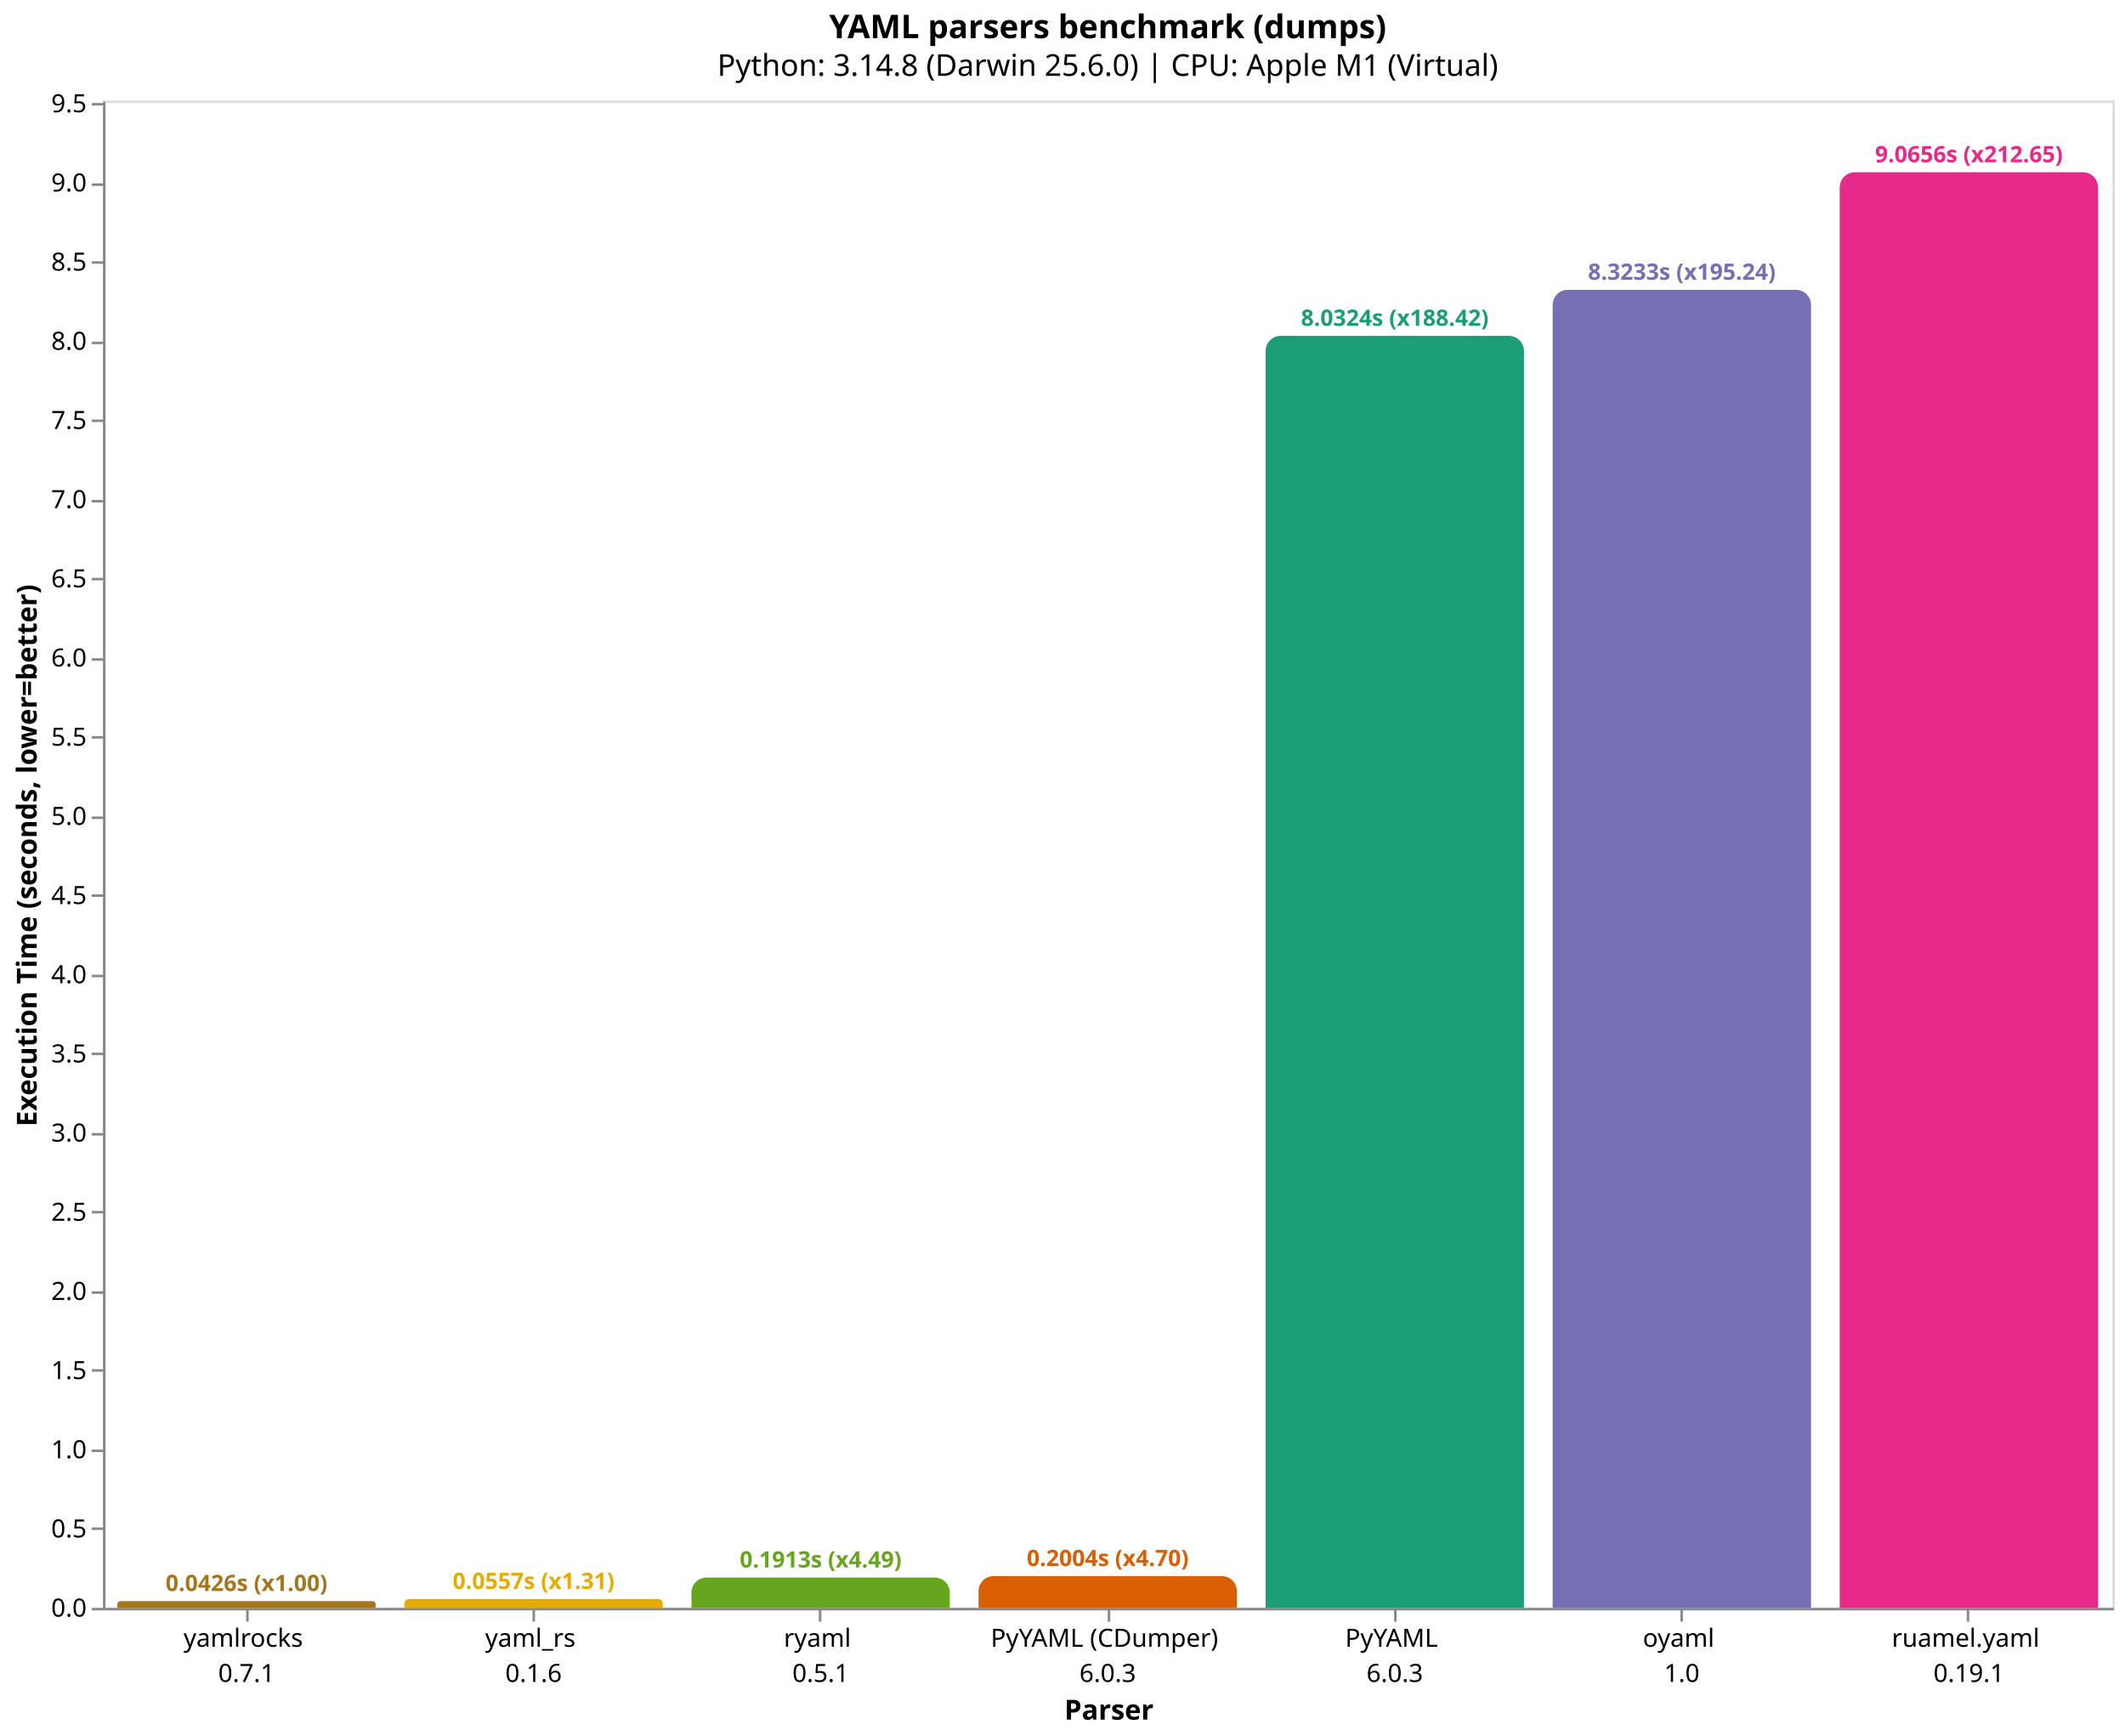
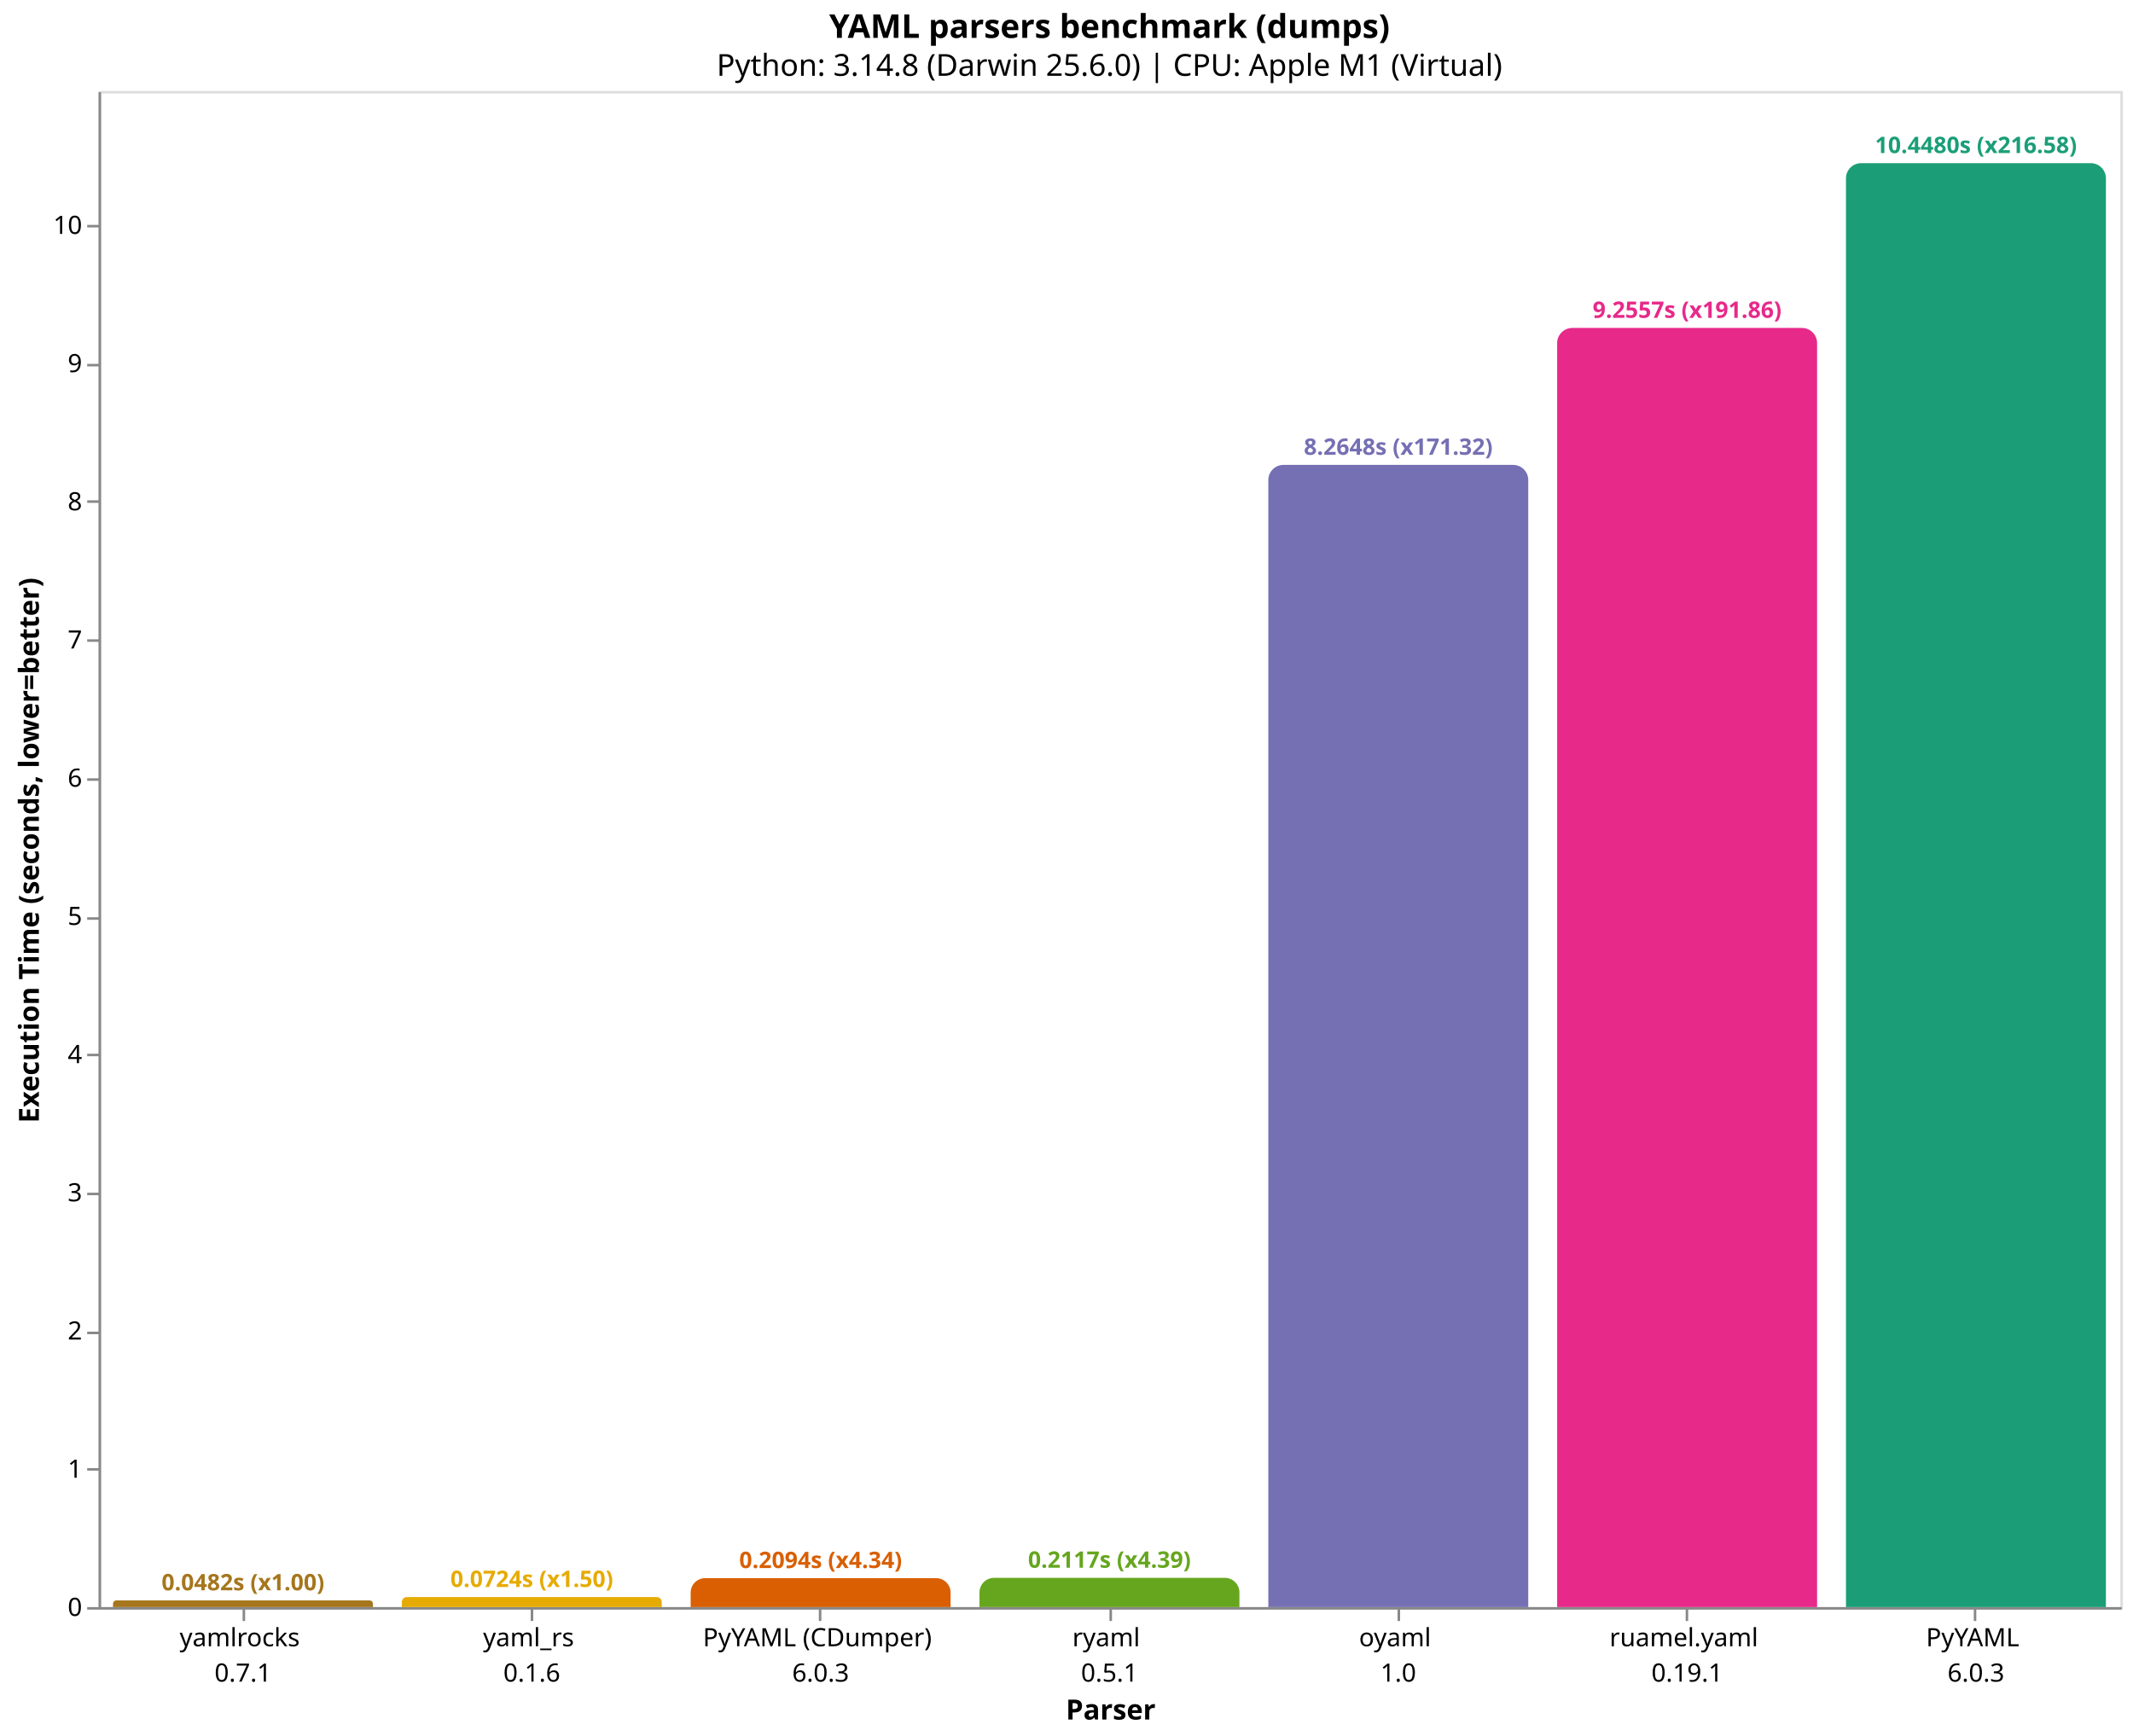
- <svg xmlns="http://www.w3.org/2000/svg" version="1.1" class="marks" width="846" height="691" viewBox="0 0 846 691">
-   <rect width="846" height="691" fill="white" />
-   <g fill="none" stroke-miterlimit="10" transform="translate(41,40)">
+ <svg xmlns="http://www.w3.org/2000/svg" version="1.1" class="marks" width="844" height="687" viewBox="0 0 844 687">
+   <rect width="844" height="687" fill="white" />
+   <g fill="none" stroke-miterlimit="10" transform="translate(39,36)">
    <g class="mark-group role-frame root" role="graphics-object" aria-roledescription="group mark container">
      <g transform="translate(0,0)">
        <path class="background" aria-hidden="true" d="M0.5,0.5h800v600h-800Z" stroke="#ddd" />
        <g>
-           <g class="mark-group role-axis" role="graphics-symbol" aria-roledescription="axis" aria-label="X-axis titled 'Parser' for a discrete scale with 7 values: yamlrocks&#10;0.7.1, yaml_rs&#10;0.1.6, ryaml&#10;0.5.1, PyYAML (CDumper)&#10;6.0.3, PyYAML&#10;6.0.3, oyaml&#10;1.0, ruamel.yaml&#10;0.19.1">
+           <g class="mark-group role-axis" role="graphics-symbol" aria-roledescription="axis" aria-label="X-axis titled 'Parser' for a discrete scale with 7 values: yamlrocks&#10;0.7.1, yaml_rs&#10;0.1.6, PyYAML (CDumper)&#10;6.0.3, ryaml&#10;0.5.1, oyaml&#10;1.0, ruamel.yaml&#10;0.19.1, PyYAML&#10;6.0.3">
            <g transform="translate(0.5,600.5)">
              <path class="background" aria-hidden="true" d="M0,0h0v0h0Z" pointer-events="none" />
              <g>
                <g class="mark-rule role-axis-tick" pointer-events="none">
                  <line transform="translate(57,0)" x2="0" y2="5" stroke="#888" stroke-width="1" opacity="1" />
                  <line transform="translate(171,0)" x2="0" y2="5" stroke="#888" stroke-width="1" opacity="1" />
                  <line transform="translate(285,0)" x2="0" y2="5" stroke="#888" stroke-width="1" opacity="1" />
                  <line transform="translate(400,0)" x2="0" y2="5" stroke="#888" stroke-width="1" opacity="1" />
                  <line transform="translate(514,0)" x2="0" y2="5" stroke="#888" stroke-width="1" opacity="1" />
                  <line transform="translate(628,0)" x2="0" y2="5" stroke="#888" stroke-width="1" opacity="1" />
                  <line transform="translate(742,0)" x2="0" y2="5" stroke="#888" stroke-width="1" opacity="1" />
                </g>
                <g class="mark-text role-axis-label" pointer-events="none">
                  <text text-anchor="middle" transform="translate(56.64286,15)" font-family="sans-serif" font-size="10px" fill="#000" opacity="1">
                    <tspan>yamlrocks</tspan>
                    <tspan x="0" dy="14">0.7.1</tspan>
                  </text>
                  <text text-anchor="middle" transform="translate(170.9286,15)" font-family="sans-serif" font-size="10px" fill="#000" opacity="1">
                    <tspan>yaml_rs</tspan>
                    <tspan x="0" dy="14">0.1.6</tspan>
                  </text>
                  <text text-anchor="middle" transform="translate(285.2143,15)" font-family="sans-serif" font-size="10px" fill="#000" opacity="1">
+                     <tspan>PyYAML (CDumper)</tspan>
+                     <tspan x="0" dy="14">6.0.3</tspan>
+                   </text>
+                   <text text-anchor="middle" transform="translate(399.5,15)" font-family="sans-serif" font-size="10px" fill="#000" opacity="1">
                    <tspan>ryaml</tspan>
                    <tspan x="0" dy="14">0.5.1</tspan>
                  </text>
-                   <text text-anchor="middle" transform="translate(399.5,15)" font-family="sans-serif" font-size="10px" fill="#000" opacity="1">
-                     <tspan>PyYAML (CDumper)</tspan>
-                     <tspan x="0" dy="14">6.0.3</tspan>
-                   </text>
                  <text text-anchor="middle" transform="translate(513.7857,15)" font-family="sans-serif" font-size="10px" fill="#000" opacity="1">
+                     <tspan>oyaml</tspan>
+                     <tspan x="0" dy="14">1.0</tspan>
+                   </text>
+                   <text text-anchor="middle" transform="translate(628.0714,15)" font-family="sans-serif" font-size="10px" fill="#000" opacity="1">
+                     <tspan>ruamel.yaml</tspan>
+                     <tspan x="0" dy="14">0.19.1</tspan>
+                   </text>
+                   <text text-anchor="middle" transform="translate(742.3571,15)" font-family="sans-serif" font-size="10px" fill="#000" opacity="1">
                    <tspan>PyYAML</tspan>
                    <tspan x="0" dy="14">6.0.3</tspan>
                  </text>
-                   <text text-anchor="middle" transform="translate(628.0714,15)" font-family="sans-serif" font-size="10px" fill="#000" opacity="1">
-                     <tspan>oyaml</tspan>
-                     <tspan x="0" dy="14">1.0</tspan>
-                   </text>
-                   <text text-anchor="middle" transform="translate(742.3571,15)" font-family="sans-serif" font-size="10px" fill="#000" opacity="1">
-                     <tspan>ruamel.yaml</tspan>
-                     <tspan x="0" dy="14">0.19.1</tspan>
-                   </text>
                </g>
                <g class="mark-rule role-axis-domain" pointer-events="none">
                  <line transform="translate(0,0)" x2="800" y2="0" stroke="#888" stroke-width="1" opacity="1" />
                </g>
                <g class="mark-text role-axis-title" pointer-events="none">
                  <text text-anchor="middle" transform="translate(400,44)" font-family="sans-serif" font-size="11px" font-weight="bold" fill="#000" opacity="1">Parser</text>
                </g>
              </g>
              <path class="foreground" aria-hidden="true" d="" pointer-events="none" display="none" />
            </g>
          </g>
-           <g class="mark-group role-axis" role="graphics-symbol" aria-roledescription="axis" aria-label="Y-axis titled 'Execution Time (seconds, lower=better)' for a linear scale with values from 0 to 10">
+           <g class="mark-group role-axis" role="graphics-symbol" aria-roledescription="axis" aria-label="Y-axis titled 'Execution Time (seconds, lower=better)' for a linear scale with values from 0 to 11">
            <g transform="translate(0.5,0.5)">
              <path class="background" aria-hidden="true" d="M0,0h0v0h0Z" pointer-events="none" />
              <g>
                <g class="mark-rule role-axis-tick" pointer-events="none">
                  <line transform="translate(0,600)" x2="-5" y2="0" stroke="#888" stroke-width="1" opacity="1" />
-                   <line transform="translate(0,568)" x2="-5" y2="0" stroke="#888" stroke-width="1" opacity="1" />
-                   <line transform="translate(0,537)" x2="-5" y2="0" stroke="#888" stroke-width="1" opacity="1" />
-                   <line transform="translate(0,505)" x2="-5" y2="0" stroke="#888" stroke-width="1" opacity="1" />
-                   <line transform="translate(0,474)" x2="-5" y2="0" stroke="#888" stroke-width="1" opacity="1" />
-                   <line transform="translate(0,442)" x2="-5" y2="0" stroke="#888" stroke-width="1" opacity="1" />
-                   <line transform="translate(0,411)" x2="-5" y2="0" stroke="#888" stroke-width="1" opacity="1" />
-                   <line transform="translate(0,379)" x2="-5" y2="0" stroke="#888" stroke-width="1" opacity="1" />
-                   <line transform="translate(0,348)" x2="-5" y2="0" stroke="#888" stroke-width="1" opacity="1" />
-                   <line transform="translate(0,316)" x2="-5" y2="0" stroke="#888" stroke-width="1" opacity="1" />
-                   <line transform="translate(0,285)" x2="-5" y2="0" stroke="#888" stroke-width="1" opacity="1" />
-                   <line transform="translate(0,253)" x2="-5" y2="0" stroke="#888" stroke-width="1" opacity="1" />
-                   <line transform="translate(0,222)" x2="-5" y2="0" stroke="#888" stroke-width="1" opacity="1" />
-                   <line transform="translate(0,190)" x2="-5" y2="0" stroke="#888" stroke-width="1" opacity="1" />
-                   <line transform="translate(0,159)" x2="-5" y2="0" stroke="#888" stroke-width="1" opacity="1" />
-                   <line transform="translate(0,127)" x2="-5" y2="0" stroke="#888" stroke-width="1" opacity="1" />
-                   <line transform="translate(0,96)" x2="-5" y2="0" stroke="#888" stroke-width="1" opacity="1" />
-                   <line transform="translate(0,64)" x2="-5" y2="0" stroke="#888" stroke-width="1" opacity="1" />
-                   <line transform="translate(0,33)" x2="-5" y2="0" stroke="#888" stroke-width="1" opacity="1" />
-                   <line transform="translate(0,1)" x2="-5" y2="0" stroke="#888" stroke-width="1" opacity="1" />
+                   <line transform="translate(0,545)" x2="-5" y2="0" stroke="#888" stroke-width="1" opacity="1" />
+                   <line transform="translate(0,491)" x2="-5" y2="0" stroke="#888" stroke-width="1" opacity="1" />
+                   <line transform="translate(0,436)" x2="-5" y2="0" stroke="#888" stroke-width="1" opacity="1" />
+                   <line transform="translate(0,381)" x2="-5" y2="0" stroke="#888" stroke-width="1" opacity="1" />
+                   <line transform="translate(0,327)" x2="-5" y2="0" stroke="#888" stroke-width="1" opacity="1" />
+                   <line transform="translate(0,272)" x2="-5" y2="0" stroke="#888" stroke-width="1" opacity="1" />
+                   <line transform="translate(0,217)" x2="-5" y2="0" stroke="#888" stroke-width="1" opacity="1" />
+                   <line transform="translate(0,162)" x2="-5" y2="0" stroke="#888" stroke-width="1" opacity="1" />
+                   <line transform="translate(0,108)" x2="-5" y2="0" stroke="#888" stroke-width="1" opacity="1" />
+                   <line transform="translate(0,53)" x2="-5" y2="0" stroke="#888" stroke-width="1" opacity="1" />
                </g>
                <g class="mark-text role-axis-label" pointer-events="none">
-                   <text text-anchor="end" transform="translate(-7,603)" font-family="sans-serif" font-size="10px" fill="#000" opacity="1">0.0</text>
-                   <text text-anchor="end" transform="translate(-7,571.4837)" font-family="sans-serif" font-size="10px" fill="#000" opacity="1">0.5</text>
-                   <text text-anchor="end" transform="translate(-7,539.9674)" font-family="sans-serif" font-size="10px" fill="#000" opacity="1">1.0</text>
-                   <text text-anchor="end" transform="translate(-7,508.4512)" font-family="sans-serif" font-size="10px" fill="#000" opacity="1">1.5</text>
-                   <text text-anchor="end" transform="translate(-7,476.9349)" font-family="sans-serif" font-size="10px" fill="#000" opacity="1">2.0</text>
-                   <text text-anchor="end" transform="translate(-7,445.4186)" font-family="sans-serif" font-size="10px" fill="#000" opacity="1">2.5</text>
-                   <text text-anchor="end" transform="translate(-7,413.9023)" font-family="sans-serif" font-size="10px" fill="#000" opacity="1">3.0</text>
-                   <text text-anchor="end" transform="translate(-7,382.386)" font-family="sans-serif" font-size="10px" fill="#000" opacity="1">3.5</text>
-                   <text text-anchor="end" transform="translate(-7,350.8697)" font-family="sans-serif" font-size="10px" fill="#000" opacity="1">4.0</text>
-                   <text text-anchor="end" transform="translate(-7,319.3535)" font-family="sans-serif" font-size="10px" fill="#000" opacity="1">4.5</text>
-                   <text text-anchor="end" transform="translate(-7,287.8372)" font-family="sans-serif" font-size="10px" fill="#000" opacity="1">5.0</text>
-                   <text text-anchor="end" transform="translate(-7,256.3209)" font-family="sans-serif" font-size="10px" fill="#000" opacity="1">5.5</text>
-                   <text text-anchor="end" transform="translate(-7,224.8046)" font-family="sans-serif" font-size="10px" fill="#000" opacity="1">6.0</text>
-                   <text text-anchor="end" transform="translate(-7,193.2883)" font-family="sans-serif" font-size="10px" fill="#000" opacity="1">6.5</text>
-                   <text text-anchor="end" transform="translate(-7,161.7721)" font-family="sans-serif" font-size="10px" fill="#000" opacity="1">7.0</text>
-                   <text text-anchor="end" transform="translate(-7,130.2558)" font-family="sans-serif" font-size="10px" fill="#000" opacity="1">7.5</text>
-                   <text text-anchor="end" transform="translate(-7,98.7395)" font-family="sans-serif" font-size="10px" fill="#000" opacity="1">8.0</text>
-                   <text text-anchor="end" transform="translate(-7,67.22322)" font-family="sans-serif" font-size="10px" fill="#000" opacity="1">8.5</text>
-                   <text text-anchor="end" transform="translate(-7,35.70694)" font-family="sans-serif" font-size="10px" fill="#000" opacity="1">9.0</text>
-                   <text text-anchor="end" transform="translate(-7,4.190654)" font-family="sans-serif" font-size="10px" fill="#000" opacity="1">9.5</text>
+                   <text text-anchor="end" transform="translate(-7,603)" font-family="sans-serif" font-size="10px" fill="#000" opacity="1">0</text>
+                   <text text-anchor="end" transform="translate(-7,548.3075)" font-family="sans-serif" font-size="10px" fill="#000" opacity="1">1</text>
+                   <text text-anchor="end" transform="translate(-7,493.6149)" font-family="sans-serif" font-size="10px" fill="#000" opacity="1">2</text>
+                   <text text-anchor="end" transform="translate(-7,438.9224)" font-family="sans-serif" font-size="10px" fill="#000" opacity="1">3</text>
+                   <text text-anchor="end" transform="translate(-7,384.2298)" font-family="sans-serif" font-size="10px" fill="#000" opacity="1">4</text>
+                   <text text-anchor="end" transform="translate(-7,329.5373)" font-family="sans-serif" font-size="10px" fill="#000" opacity="1">5</text>
+                   <text text-anchor="end" transform="translate(-7,274.8447)" font-family="sans-serif" font-size="10px" fill="#000" opacity="1">6</text>
+                   <text text-anchor="end" transform="translate(-7,220.1522)" font-family="sans-serif" font-size="10px" fill="#000" opacity="1">7</text>
+                   <text text-anchor="end" transform="translate(-7,165.4596)" font-family="sans-serif" font-size="10px" fill="#000" opacity="1">8</text>
+                   <text text-anchor="end" transform="translate(-7,110.7671)" font-family="sans-serif" font-size="10px" fill="#000" opacity="1">9</text>
+                   <text text-anchor="end" transform="translate(-7,56.07451)" font-family="sans-serif" font-size="10px" fill="#000" opacity="1">10</text>
                </g>
                <g class="mark-rule role-axis-domain" pointer-events="none">
                  <line transform="translate(0,600)" x2="0" y2="-600" stroke="#888" stroke-width="1" opacity="1" />
                </g>
                <g class="mark-text role-axis-title" pointer-events="none">
-                   <text text-anchor="middle" transform="translate(-24.90137,300) rotate(-90) translate(0,-2)" font-family="sans-serif" font-size="11px" font-weight="bold" fill="#000" opacity="1">Execution Time (seconds, lower=better)</text>
+                   <text text-anchor="middle" transform="translate(-22.12305,300) rotate(-90) translate(0,-2)" font-family="sans-serif" font-size="11px" font-weight="bold" fill="#000" opacity="1">Execution Time (seconds, lower=better)</text>
                </g>
              </g>
              <path class="foreground" aria-hidden="true" d="" pointer-events="none" display="none" />
            </g>
          </g>
          <g class="mark-group role-scope" role="graphics-object" aria-roledescription="group mark container">
-             <g transform="translate(5.714286,597.3129)">
-               <path class="background" aria-hidden="true" d="M1.344,0L101.514,0C102.255,0,102.857,0.602,102.857,1.344L102.857,2.687C102.857,2.687,102.857,2.687,102.857,2.687L0,2.687C0,2.687,0,2.687,0,2.687L0,1.344C0,0.602,0.602,0,1.344,0Z" />
+             <g transform="translate(5.714286,597.3615)">
+               <path class="background" aria-hidden="true" d="M1.319,0L101.538,0C102.266,0,102.857,0.591,102.857,1.319L102.857,2.638C102.857,2.638,102.857,2.638,102.857,2.638L0,2.638C0,2.638,0,2.638,0,2.638L0,1.319C0,0.591,0.591,0,1.319,0Z" />
              <g clip-path="url(#clip9)">
                <g class="mark-group role-scope" role="graphics-object" aria-roledescription="group mark container">
-                   <g transform="translate(0,-597.3129)">
-                     <path class="background" aria-hidden="true" d="M0,0h102.857v0h-102.857Z" />
-                     <g>
-                       <g class="mark-rect role-mark layer_0_marks" role="graphics-object" aria-roledescription="rect mark container">
-                         <path aria-label="Parser: yamlrocks&#10;0.7.1; Execution Time (seconds, lower=better): 0.042630736; parser: yamlrocks; Execution Time (s): 0.0426; Slowdown: 1.00" role="graphics-symbol" aria-roledescription="bar" d="M0,597.313h102.857v2.687h-102.857Z" fill="#a6761d" />
-                       </g>
-                     </g>
-                     <path class="foreground" aria-hidden="true" d="" display="none" />
-                   </g>
-                 </g>
-               </g>
-               <path class="foreground" aria-hidden="true" d="" display="none" />
-             </g>
-             <g transform="translate(120,596.4917)">
-               <path class="background" aria-hidden="true" d="M1.754,0L101.103,0C102.071,0,102.857,0.786,102.857,1.754L102.857,3.508C102.857,3.508,102.857,3.508,102.857,3.508L0,3.508C0,3.508,0,3.508,0,3.508L0,1.754C0,0.786,0.786,0,1.754,0Z" />
+                   <g transform="translate(0,-597.3615)">
+                     <path class="background" aria-hidden="true" d="M0,0h102.857v0h-102.857Z" />
+                     <g>
+                       <g class="mark-rect role-mark layer_0_marks" role="graphics-object" aria-roledescription="rect mark container">
+                         <path aria-label="Parser: yamlrocks&#10;0.7.1; Execution Time (seconds, lower=better): 0.0482416806667; parser: yamlrocks; Execution Time (s): 0.0482; Slowdown: 1.00" role="graphics-symbol" aria-roledescription="bar" d="M0,597.362h102.857v2.638h-102.857Z" fill="#a6761d" />
+                       </g>
+                     </g>
+                     <path class="foreground" aria-hidden="true" d="" display="none" />
+                   </g>
+                 </g>
+               </g>
+               <path class="foreground" aria-hidden="true" d="" display="none" />
+             </g>
+             <g transform="translate(120,596.0413)">
+               <path class="background" aria-hidden="true" d="M1.979,0L100.878,0C101.97,0,102.857,0.887,102.857,1.979L102.857,3.959C102.857,3.959,102.857,3.959,102.857,3.959L0,3.959C0,3.959,0,3.959,0,3.959L0,1.979C0,0.887,0.887,0,1.979,0Z" />
              <g clip-path="url(#clip10)">
                <g class="mark-group role-scope" role="graphics-object" aria-roledescription="group mark container">
-                   <g transform="translate(0,-596.4917)">
-                     <path class="background" aria-hidden="true" d="M0,0h102.857v0h-102.857Z" />
-                     <g>
-                       <g class="mark-rect role-mark layer_0_marks" role="graphics-object" aria-roledescription="rect mark container">
-                         <path aria-label="Parser: yaml_rs&#10;0.1.6; Execution Time (seconds, lower=better): 0.0556577503334; parser: yaml_rs; Execution Time (s): 0.0557; Slowdown: 1.31" role="graphics-symbol" aria-roledescription="bar" d="M0,596.492h102.857v3.508h-102.857Z" fill="#e6ab02" />
-                       </g>
-                     </g>
-                     <path class="foreground" aria-hidden="true" d="" display="none" />
-                   </g>
-                 </g>
-               </g>
-               <path class="foreground" aria-hidden="true" d="" display="none" />
-             </g>
-             <g transform="translate(234.2857,587.9392)">
-               <path class="background" aria-hidden="true" d="M6,0L96.857,0C100.169,0,102.857,2.689,102.857,6L102.857,12.061C102.857,12.061,102.857,12.061,102.857,12.061L0,12.061C0,12.061,0,12.061,0,12.061L0,6C0,2.689,2.689,0,6,0Z" />
+                   <g transform="translate(0,-596.0413)">
+                     <path class="background" aria-hidden="true" d="M0,0h102.857v0h-102.857Z" />
+                     <g>
+                       <g class="mark-rect role-mark layer_0_marks" role="graphics-object" aria-roledescription="rect mark container">
+                         <path aria-label="Parser: yaml_rs&#10;0.1.6; Execution Time (seconds, lower=better): 0.0723806806667; parser: yaml_rs; Execution Time (s): 0.0724; Slowdown: 1.50" role="graphics-symbol" aria-roledescription="bar" d="M0,596.041h102.857v3.959h-102.857Z" fill="#e6ab02" />
+                       </g>
+                     </g>
+                     <path class="foreground" aria-hidden="true" d="" display="none" />
+                   </g>
+                 </g>
+               </g>
+               <path class="foreground" aria-hidden="true" d="" display="none" />
+             </g>
+             <g transform="translate(234.2857,588.5499)">
+               <path class="background" aria-hidden="true" d="M5.725,0L97.132,0C100.292,0,102.857,2.565,102.857,5.725L102.857,11.45C102.857,11.45,102.857,11.45,102.857,11.45L0,11.45C0,11.45,0,11.45,0,11.45L0,5.725C0,2.565,2.565,0,5.725,0Z" />
              <g clip-path="url(#clip11)">
                <g class="mark-group role-scope" role="graphics-object" aria-roledescription="group mark container">
-                   <g transform="translate(0,-587.9392)">
-                     <path class="background" aria-hidden="true" d="M0,0h102.857v0h-102.857Z" />
-                     <g>
-                       <g class="mark-rect role-mark layer_0_marks" role="graphics-object" aria-roledescription="rect mark container">
-                         <path aria-label="Parser: ryaml&#10;0.5.1; Execution Time (seconds, lower=better): 0.19134175; parser: ryaml; Execution Time (s): 0.1913; Slowdown: 4.49" role="graphics-symbol" aria-roledescription="bar" d="M0,587.939h102.857v12.061h-102.857Z" fill="#66a61e" />
-                       </g>
-                     </g>
-                     <path class="foreground" aria-hidden="true" d="" display="none" />
-                   </g>
-                 </g>
-               </g>
-               <path class="foreground" aria-hidden="true" d="" display="none" />
-             </g>
-             <g transform="translate(348.5714,587.3667)">
-               <path class="background" aria-hidden="true" d="M6,0L96.857,0C100.169,0,102.857,2.689,102.857,6L102.857,12.633C102.857,12.633,102.857,12.633,102.857,12.633L0,12.633C0,12.633,0,12.633,0,12.633L0,6C0,2.689,2.689,0,6,0Z" />
+                   <g transform="translate(0,-588.5499)">
+                     <path class="background" aria-hidden="true" d="M0,0h102.857v0h-102.857Z" />
+                     <g>
+                       <g class="mark-rect role-mark layer_0_marks" role="graphics-object" aria-roledescription="rect mark container">
+                         <path aria-label="Parser: PyYAML (CDumper)&#10;6.0.3; Execution Time (seconds, lower=better): 0.209353750333; parser: PyYAML (CDumper); Execution Time (s): 0.2094; Slowdown: 4.34" role="graphics-symbol" aria-roledescription="bar" d="M0,588.55h102.857v11.45h-102.857Z" fill="#d95f02" />
+                       </g>
+                     </g>
+                     <path class="foreground" aria-hidden="true" d="" display="none" />
+                   </g>
+                 </g>
+               </g>
+               <path class="foreground" aria-hidden="true" d="" display="none" />
+             </g>
+             <g transform="translate(348.5714,588.4212)">
+               <path class="background" aria-hidden="true" d="M5.789,0L97.068,0C100.263,0,102.857,2.594,102.857,5.789L102.857,11.579C102.857,11.579,102.857,11.579,102.857,11.579L0,11.579C0,11.579,0,11.579,0,11.579L0,5.789C0,2.594,2.594,0,5.789,0Z" />
              <g clip-path="url(#clip12)">
                <g class="mark-group role-scope" role="graphics-object" aria-roledescription="group mark container">
-                   <g transform="translate(0,-587.3667)">
-                     <path class="background" aria-hidden="true" d="M0,0h102.857v0h-102.857Z" />
-                     <g>
-                       <g class="mark-rect role-mark layer_0_marks" role="graphics-object" aria-roledescription="rect mark container">
-                         <path aria-label="Parser: PyYAML (CDumper)&#10;6.0.3; Execution Time (seconds, lower=better): 0.200424555667; parser: PyYAML (CDumper); Execution Time (s): 0.2004; Slowdown: 4.70" role="graphics-symbol" aria-roledescription="bar" d="M0,587.367h102.857v12.633h-102.857Z" fill="#d95f02" />
-                       </g>
-                     </g>
-                     <path class="foreground" aria-hidden="true" d="" display="none" />
-                   </g>
-                 </g>
-               </g>
-               <path class="foreground" aria-hidden="true" d="" display="none" />
-             </g>
-             <g transform="translate(462.8571,93.69808)">
-               <path class="background" aria-hidden="true" d="M6,0L96.857,0C100.169,0,102.857,2.689,102.857,6L102.857,506.302C102.857,506.302,102.857,506.302,102.857,506.302L0,506.302C0,506.302,0,506.302,0,506.302L0,6C0,2.689,2.689,0,6,0Z" />
+                   <g transform="translate(0,-588.4212)">
+                     <path class="background" aria-hidden="true" d="M0,0h102.857v0h-102.857Z" />
+                     <g>
+                       <g class="mark-rect role-mark layer_0_marks" role="graphics-object" aria-roledescription="rect mark container">
+                         <path aria-label="Parser: ryaml&#10;0.5.1; Execution Time (seconds, lower=better): 0.211706847; parser: ryaml; Execution Time (s): 0.2117; Slowdown: 4.39" role="graphics-symbol" aria-roledescription="bar" d="M0,588.421h102.857v11.579h-102.857Z" fill="#66a61e" />
+                       </g>
+                     </g>
+                     <path class="foreground" aria-hidden="true" d="" display="none" />
+                   </g>
+                 </g>
+               </g>
+               <path class="foreground" aria-hidden="true" d="" display="none" />
+             </g>
+             <g transform="translate(462.8571,147.978)">
+               <path class="background" aria-hidden="true" d="M6,0L96.857,0C100.169,0,102.857,2.689,102.857,6L102.857,452.022C102.857,452.022,102.857,452.022,102.857,452.022L0,452.022C0,452.022,0,452.022,0,452.022L0,6C0,2.689,2.689,0,6,0Z" />
              <g clip-path="url(#clip13)">
                <g class="mark-group role-scope" role="graphics-object" aria-roledescription="group mark container">
-                   <g transform="translate(0,-93.69808)">
-                     <path class="background" aria-hidden="true" d="M0,0h102.857v0h-102.857Z" />
-                     <g>
-                       <g class="mark-rect role-mark layer_0_marks" role="graphics-object" aria-roledescription="rect mark container">
-                         <path aria-label="Parser: PyYAML&#10;6.0.3; Execution Time (seconds, lower=better): 8.03238672167; parser: PyYAML; Execution Time (s): 8.0324; Slowdown: 188.42" role="graphics-symbol" aria-roledescription="bar" d="M0,93.698h102.857v506.302h-102.857Z" fill="#1b9e77" />
-                       </g>
-                     </g>
-                     <path class="foreground" aria-hidden="true" d="" display="none" />
-                   </g>
-                 </g>
-               </g>
-               <path class="foreground" aria-hidden="true" d="" display="none" />
-             </g>
-             <g transform="translate(577.1429,75.36259)">
-               <path class="background" aria-hidden="true" d="M6,0L96.857,0C100.169,0,102.857,2.689,102.857,6L102.857,524.637C102.857,524.637,102.857,524.637,102.857,524.637L0,524.637C0,524.637,0,524.637,0,524.637L0,6C0,2.689,2.689,0,6,0Z" />
+                   <g transform="translate(0,-147.978)">
+                     <path class="background" aria-hidden="true" d="M0,0h102.857v0h-102.857Z" />
+                     <g>
+                       <g class="mark-rect role-mark layer_0_marks" role="graphics-object" aria-roledescription="rect mark container">
+                         <path aria-label="Parser: oyaml&#10;1.0; Execution Time (seconds, lower=better): 8.26478227733; parser: oyaml; Execution Time (s): 8.2648; Slowdown: 171.32" role="graphics-symbol" aria-roledescription="bar" d="M0,147.978h102.857v452.022h-102.857Z" fill="#7570b3" />
+                       </g>
+                     </g>
+                     <path class="foreground" aria-hidden="true" d="" display="none" />
+                   </g>
+                 </g>
+               </g>
+               <path class="foreground" aria-hidden="true" d="" display="none" />
+             </g>
+             <g transform="translate(577.1429,93.784)">
+               <path class="background" aria-hidden="true" d="M6,0L96.857,0C100.169,0,102.857,2.689,102.857,6L102.857,506.216C102.857,506.216,102.857,506.216,102.857,506.216L0,506.216C0,506.216,0,506.216,0,506.216L0,6C0,2.689,2.689,0,6,0Z" />
              <g clip-path="url(#clip14)">
                <g class="mark-group role-scope" role="graphics-object" aria-roledescription="group mark container">
-                   <g transform="translate(0,-75.36259)">
-                     <path class="background" aria-hidden="true" d="M0,0h102.857v0h-102.857Z" />
-                     <g>
-                       <g class="mark-rect role-mark layer_0_marks" role="graphics-object" aria-roledescription="rect mark container">
-                         <path aria-label="Parser: oyaml&#10;1.0; Execution Time (seconds, lower=better): 8.32327595833; parser: oyaml; Execution Time (s): 8.3233; Slowdown: 195.24" role="graphics-symbol" aria-roledescription="bar" d="M0,75.363h102.857v524.637h-102.857Z" fill="#7570b3" />
+                   <g transform="translate(0,-93.784)">
+                     <path class="background" aria-hidden="true" d="M0,0h102.857v0h-102.857Z" />
+                     <g>
+                       <g class="mark-rect role-mark layer_0_marks" role="graphics-object" aria-roledescription="rect mark container">
+                         <path aria-label="Parser: ruamel.yaml&#10;0.19.1; Execution Time (seconds, lower=better): 9.25566658333; parser: ruamel.yaml; Execution Time (s): 9.2557; Slowdown: 191.86" role="graphics-symbol" aria-roledescription="bar" d="M0,93.784h102.857v506.216h-102.857Z" fill="#e7298a" />
                      </g>
                    </g>
                    <path class="foreground" aria-hidden="true" d="" display="none" />
                  </g>
                </g>
              </g>
              <path class="foreground" aria-hidden="true" d="" display="none" />
            </g>
            <g transform="translate(691.4286,28.57143)">
              <path class="background" aria-hidden="true" d="M6,0L96.857,0C100.169,0,102.857,2.689,102.857,6L102.857,571.429C102.857,571.429,102.857,571.429,102.857,571.429L0,571.429C0,571.429,0,571.429,0,571.429L0,6C0,2.689,2.689,0,6,0Z" />
              <g clip-path="url(#clip15)">
                <g class="mark-group role-scope" role="graphics-object" aria-roledescription="group mark container">
                  <g transform="translate(0,-28.57143)">
                    <path class="background" aria-hidden="true" d="M0,0h102.857v0h-102.857Z" />
                    <g>
                      <g class="mark-rect role-mark layer_0_marks" role="graphics-object" aria-roledescription="rect mark container">
-                         <path aria-label="Parser: ruamel.yaml&#10;0.19.1; Execution Time (seconds, lower=better): 9.06560905567; parser: ruamel.yaml; Execution Time (s): 9.0656; Slowdown: 212.65" role="graphics-symbol" aria-roledescription="bar" d="M0,28.571h102.857v571.429h-102.857Z" fill="#e7298a" />
+                         <path aria-label="Parser: PyYAML&#10;6.0.3; Execution Time (seconds, lower=better): 10.448014889; parser: PyYAML; Execution Time (s): 10.4480; Slowdown: 216.58" role="graphics-symbol" aria-roledescription="bar" d="M0,28.571h102.857v571.429h-102.857Z" fill="#1b9e77" />
                      </g>
                    </g>
                    <path class="foreground" aria-hidden="true" d="" display="none" />
                  </g>
                </g>
              </g>
              <path class="foreground" aria-hidden="true" d="" display="none" />
            </g>
          </g>
          <g class="mark-text role-mark layer_1_marks" role="graphics-object" aria-roledescription="text mark container">
-             <text aria-label="Parser: yamlrocks&#10;0.7.1; Execution Time (seconds, lower=better): 0.042630736; parser: yamlrocks; label: 0.0426s (x1.00); Execution Time (s): 0.0426; Slowdown: 1.00" role="graphics-symbol" aria-roledescription="text mark" text-anchor="middle" transform="translate(57.14286,593.3129)" font-family="sans-serif" font-size="9px" font-weight="bold" fill="#a6761d">0.0426s (x1.00)</text>
-             <text aria-label="Parser: yaml_rs&#10;0.1.6; Execution Time (seconds, lower=better): 0.0556577503334; parser: yaml_rs; label: 0.0557s (x1.31); Execution Time (s): 0.0557; Slowdown: 1.31" role="graphics-symbol" aria-roledescription="text mark" text-anchor="middle" transform="translate(171.4286,592.4917)" font-family="sans-serif" font-size="9px" font-weight="bold" fill="#e6ab02">0.0557s (x1.31)</text>
-             <text aria-label="Parser: ryaml&#10;0.5.1; Execution Time (seconds, lower=better): 0.19134175; parser: ryaml; label: 0.1913s (x4.49); Execution Time (s): 0.1913; Slowdown: 4.49" role="graphics-symbol" aria-roledescription="text mark" text-anchor="middle" transform="translate(285.7143,583.9392)" font-family="sans-serif" font-size="9px" font-weight="bold" fill="#66a61e">0.1913s (x4.49)</text>
-             <text aria-label="Parser: PyYAML (CDumper)&#10;6.0.3; Execution Time (seconds, lower=better): 0.200424555667; parser: PyYAML (CDumper); label: 0.2004s (x4.70); Execution Time (s): 0.2004; Slowdown: 4.70" role="graphics-symbol" aria-roledescription="text mark" text-anchor="middle" transform="translate(400,583.3667)" font-family="sans-serif" font-size="9px" font-weight="bold" fill="#d95f02">0.2004s (x4.70)</text>
-             <text aria-label="Parser: PyYAML&#10;6.0.3; Execution Time (seconds, lower=better): 8.03238672167; parser: PyYAML; label: 8.0324s (x188.42); Execution Time (s): 8.0324; Slowdown: 188.42" role="graphics-symbol" aria-roledescription="text mark" text-anchor="middle" transform="translate(514.2857,89.69808)" font-family="sans-serif" font-size="9px" font-weight="bold" fill="#1b9e77">8.0324s (x188.42)</text>
-             <text aria-label="Parser: oyaml&#10;1.0; Execution Time (seconds, lower=better): 8.32327595833; parser: oyaml; label: 8.3233s (x195.24); Execution Time (s): 8.3233; Slowdown: 195.24" role="graphics-symbol" aria-roledescription="text mark" text-anchor="middle" transform="translate(628.5714,71.36259)" font-family="sans-serif" font-size="9px" font-weight="bold" fill="#7570b3">8.3233s (x195.24)</text>
-             <text aria-label="Parser: ruamel.yaml&#10;0.19.1; Execution Time (seconds, lower=better): 9.06560905567; parser: ruamel.yaml; label: 9.0656s (x212.65); Execution Time (s): 9.0656; Slowdown: 212.65" role="graphics-symbol" aria-roledescription="text mark" text-anchor="middle" transform="translate(742.8571,24.57143)" font-family="sans-serif" font-size="9px" font-weight="bold" fill="#e7298a">9.0656s (x212.65)</text>
+             <text aria-label="Parser: yamlrocks&#10;0.7.1; Execution Time (seconds, lower=better): 0.0482416806667; parser: yamlrocks; label: 0.0482s (x1.00); Execution Time (s): 0.0482; Slowdown: 1.00" role="graphics-symbol" aria-roledescription="text mark" text-anchor="middle" transform="translate(57.14286,593.3615)" font-family="sans-serif" font-size="9px" font-weight="bold" fill="#a6761d">0.0482s (x1.00)</text>
+             <text aria-label="Parser: yaml_rs&#10;0.1.6; Execution Time (seconds, lower=better): 0.0723806806667; parser: yaml_rs; label: 0.0724s (x1.50); Execution Time (s): 0.0724; Slowdown: 1.50" role="graphics-symbol" aria-roledescription="text mark" text-anchor="middle" transform="translate(171.4286,592.0413)" font-family="sans-serif" font-size="9px" font-weight="bold" fill="#e6ab02">0.0724s (x1.50)</text>
+             <text aria-label="Parser: PyYAML (CDumper)&#10;6.0.3; Execution Time (seconds, lower=better): 0.209353750333; parser: PyYAML (CDumper); label: 0.2094s (x4.34); Execution Time (s): 0.2094; Slowdown: 4.34" role="graphics-symbol" aria-roledescription="text mark" text-anchor="middle" transform="translate(285.7143,584.5499)" font-family="sans-serif" font-size="9px" font-weight="bold" fill="#d95f02">0.2094s (x4.34)</text>
+             <text aria-label="Parser: ryaml&#10;0.5.1; Execution Time (seconds, lower=better): 0.211706847; parser: ryaml; label: 0.2117s (x4.39); Execution Time (s): 0.2117; Slowdown: 4.39" role="graphics-symbol" aria-roledescription="text mark" text-anchor="middle" transform="translate(400,584.4212)" font-family="sans-serif" font-size="9px" font-weight="bold" fill="#66a61e">0.2117s (x4.39)</text>
+             <text aria-label="Parser: oyaml&#10;1.0; Execution Time (seconds, lower=better): 8.26478227733; parser: oyaml; label: 8.2648s (x171.32); Execution Time (s): 8.2648; Slowdown: 171.32" role="graphics-symbol" aria-roledescription="text mark" text-anchor="middle" transform="translate(514.2857,143.978)" font-family="sans-serif" font-size="9px" font-weight="bold" fill="#7570b3">8.2648s (x171.32)</text>
+             <text aria-label="Parser: ruamel.yaml&#10;0.19.1; Execution Time (seconds, lower=better): 9.25566658333; parser: ruamel.yaml; label: 9.2557s (x191.86); Execution Time (s): 9.2557; Slowdown: 191.86" role="graphics-symbol" aria-roledescription="text mark" text-anchor="middle" transform="translate(628.5714,89.784)" font-family="sans-serif" font-size="9px" font-weight="bold" fill="#e7298a">9.2557s (x191.86)</text>
+             <text aria-label="Parser: PyYAML&#10;6.0.3; Execution Time (seconds, lower=better): 10.448014889; parser: PyYAML; label: 10.4480s (x216.58); Execution Time (s): 10.4480; Slowdown: 216.58" role="graphics-symbol" aria-roledescription="text mark" text-anchor="middle" transform="translate(742.8571,24.57143)" font-family="sans-serif" font-size="9px" font-weight="bold" fill="#1b9e77">10.4480s (x216.58)</text>
          </g>
          <g class="mark-group role-title">
-             <g transform="translate(400,-34.80935)">
+             <g transform="translate(400,-31)">
              <path class="background" aria-hidden="true" d="M0,0h0v0h0Z" pointer-events="none" />
              <g>
                <g class="mark-text role-title-text" role="graphics-symbol" aria-roledescription="title" aria-label="Title text 'YAML parsers benchmark (dumps)'" pointer-events="none">
                  <text text-anchor="middle" transform="translate(0,10)" font-family="sans-serif" font-size="13px" font-weight="bold" fill="#000" opacity="1">YAML parsers benchmark (dumps)</text>
                </g>
                <g class="mark-text role-title-subtitle" role="graphics-symbol" aria-roledescription="subtitle" aria-label="Subtitle text 'Python: 3.14.8 (Darwin 25.6.0) | CPU: Apple M1 (Virtual)'" pointer-events="none">
                  <text text-anchor="middle" transform="translate(0,25)" font-family="sans-serif" font-size="12px" fill="#000" opacity="1">Python: 3.14.8 (Darwin 25.6.0) | CPU: Apple M1 (Virtual)</text>
                </g>
              </g>
              <path class="foreground" aria-hidden="true" d="" pointer-events="none" display="none" />
            </g>
          </g>
        </g>
        <path class="foreground" aria-hidden="true" d="" display="none" />
      </g>
    </g>
  </g>
  <defs>
    <clipPath id="clip9">
-       <path d="M1.344,0L101.514,0C102.255,0,102.857,0.602,102.857,1.344L102.857,2.687C102.857,2.687,102.857,2.687,102.857,2.687L0,2.687C0,2.687,0,2.687,0,2.687L0,1.344C0,0.602,0.602,0,1.344,0Z" />
+       <path d="M1.319,0L101.538,0C102.266,0,102.857,0.591,102.857,1.319L102.857,2.638C102.857,2.638,102.857,2.638,102.857,2.638L0,2.638C0,2.638,0,2.638,0,2.638L0,1.319C0,0.591,0.591,0,1.319,0Z" />
    </clipPath>
    <clipPath id="clip10">
-       <path d="M1.754,0L101.103,0C102.071,0,102.857,0.786,102.857,1.754L102.857,3.508C102.857,3.508,102.857,3.508,102.857,3.508L0,3.508C0,3.508,0,3.508,0,3.508L0,1.754C0,0.786,0.786,0,1.754,0Z" />
+       <path d="M1.979,0L100.878,0C101.97,0,102.857,0.887,102.857,1.979L102.857,3.959C102.857,3.959,102.857,3.959,102.857,3.959L0,3.959C0,3.959,0,3.959,0,3.959L0,1.979C0,0.887,0.887,0,1.979,0Z" />
    </clipPath>
    <clipPath id="clip11">
-       <path d="M6,0L96.857,0C100.169,0,102.857,2.689,102.857,6L102.857,12.061C102.857,12.061,102.857,12.061,102.857,12.061L0,12.061C0,12.061,0,12.061,0,12.061L0,6C0,2.689,2.689,0,6,0Z" />
+       <path d="M5.725,0L97.132,0C100.292,0,102.857,2.565,102.857,5.725L102.857,11.45C102.857,11.45,102.857,11.45,102.857,11.45L0,11.45C0,11.45,0,11.45,0,11.45L0,5.725C0,2.565,2.565,0,5.725,0Z" />
    </clipPath>
    <clipPath id="clip12">
-       <path d="M6,0L96.857,0C100.169,0,102.857,2.689,102.857,6L102.857,12.633C102.857,12.633,102.857,12.633,102.857,12.633L0,12.633C0,12.633,0,12.633,0,12.633L0,6C0,2.689,2.689,0,6,0Z" />
+       <path d="M5.789,0L97.068,0C100.263,0,102.857,2.594,102.857,5.789L102.857,11.579C102.857,11.579,102.857,11.579,102.857,11.579L0,11.579C0,11.579,0,11.579,0,11.579L0,5.789C0,2.594,2.594,0,5.789,0Z" />
    </clipPath>
    <clipPath id="clip13">
-       <path d="M6,0L96.857,0C100.169,0,102.857,2.689,102.857,6L102.857,506.302C102.857,506.302,102.857,506.302,102.857,506.302L0,506.302C0,506.302,0,506.302,0,506.302L0,6C0,2.689,2.689,0,6,0Z" />
+       <path d="M6,0L96.857,0C100.169,0,102.857,2.689,102.857,6L102.857,452.022C102.857,452.022,102.857,452.022,102.857,452.022L0,452.022C0,452.022,0,452.022,0,452.022L0,6C0,2.689,2.689,0,6,0Z" />
    </clipPath>
    <clipPath id="clip14">
-       <path d="M6,0L96.857,0C100.169,0,102.857,2.689,102.857,6L102.857,524.637C102.857,524.637,102.857,524.637,102.857,524.637L0,524.637C0,524.637,0,524.637,0,524.637L0,6C0,2.689,2.689,0,6,0Z" />
+       <path d="M6,0L96.857,0C100.169,0,102.857,2.689,102.857,6L102.857,506.216C102.857,506.216,102.857,506.216,102.857,506.216L0,506.216C0,506.216,0,506.216,0,506.216L0,6C0,2.689,2.689,0,6,0Z" />
    </clipPath>
    <clipPath id="clip15">
      <path d="M6,0L96.857,0C100.169,0,102.857,2.689,102.857,6L102.857,571.429C102.857,571.429,102.857,571.429,102.857,571.429L0,571.429C0,571.429,0,571.429,0,571.429L0,6C0,2.689,2.689,0,6,0Z" />
    </clipPath>
  </defs>
</svg>
